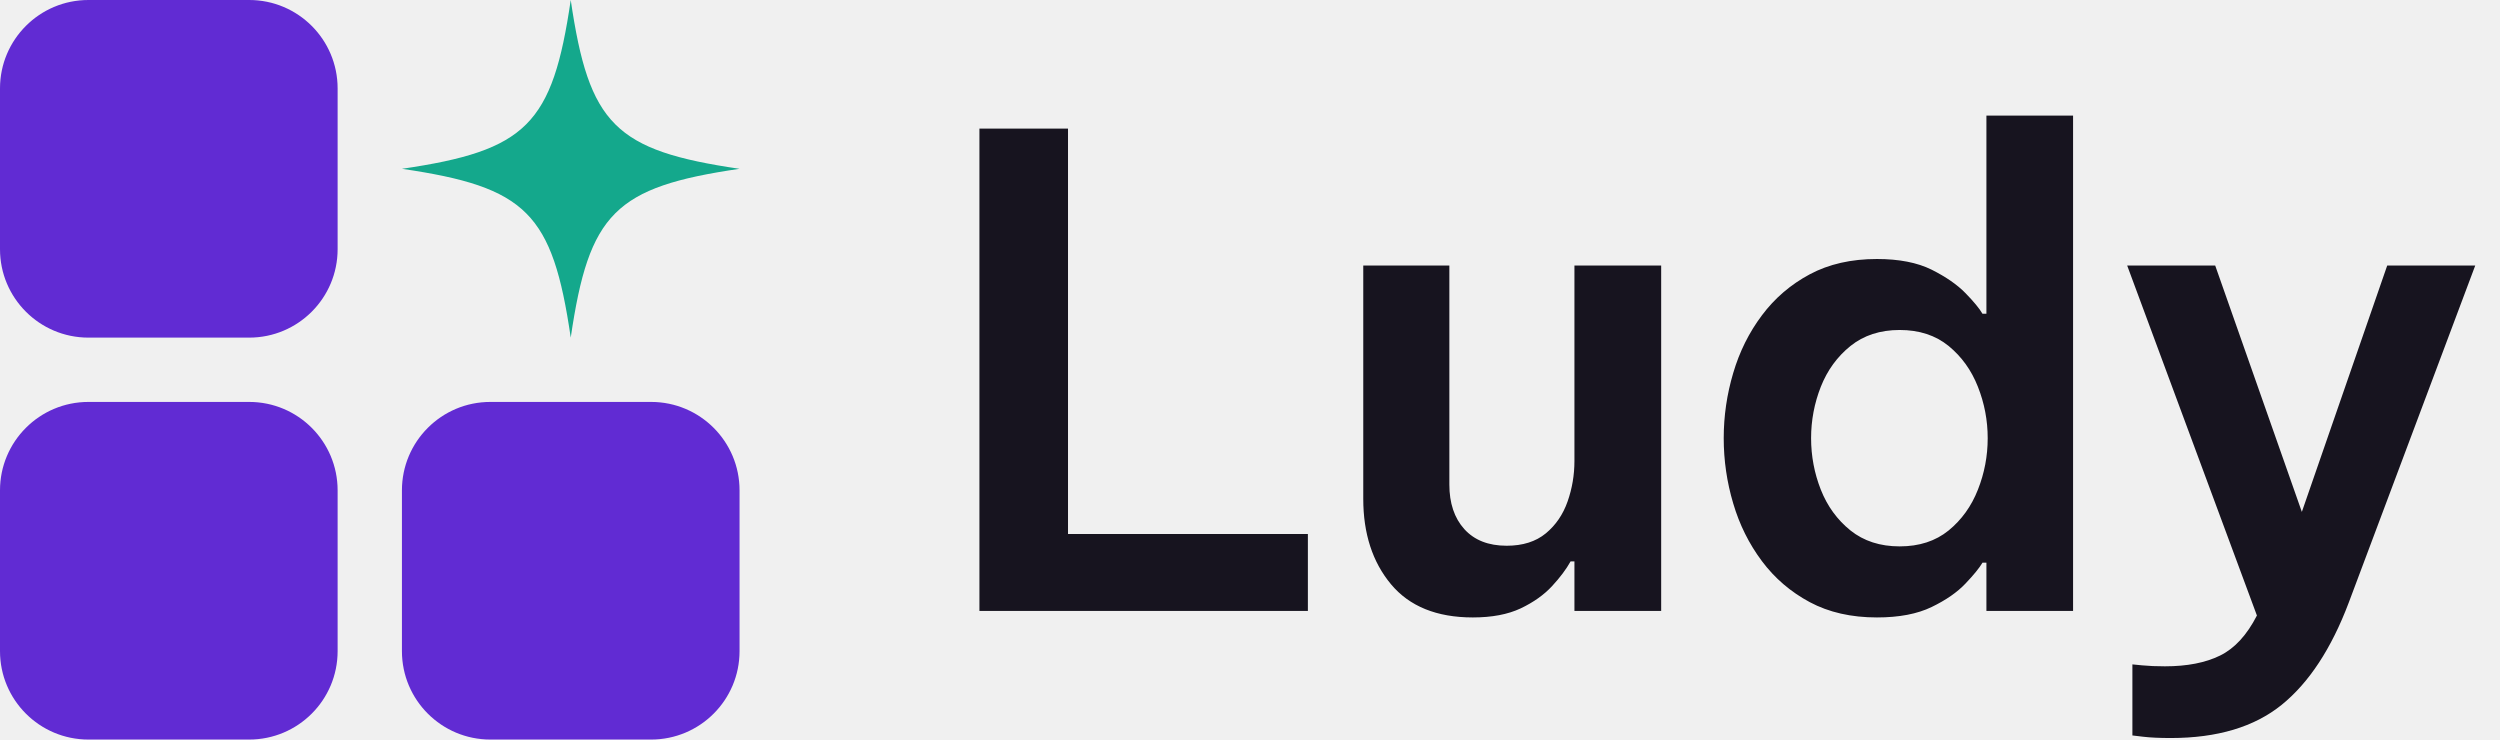
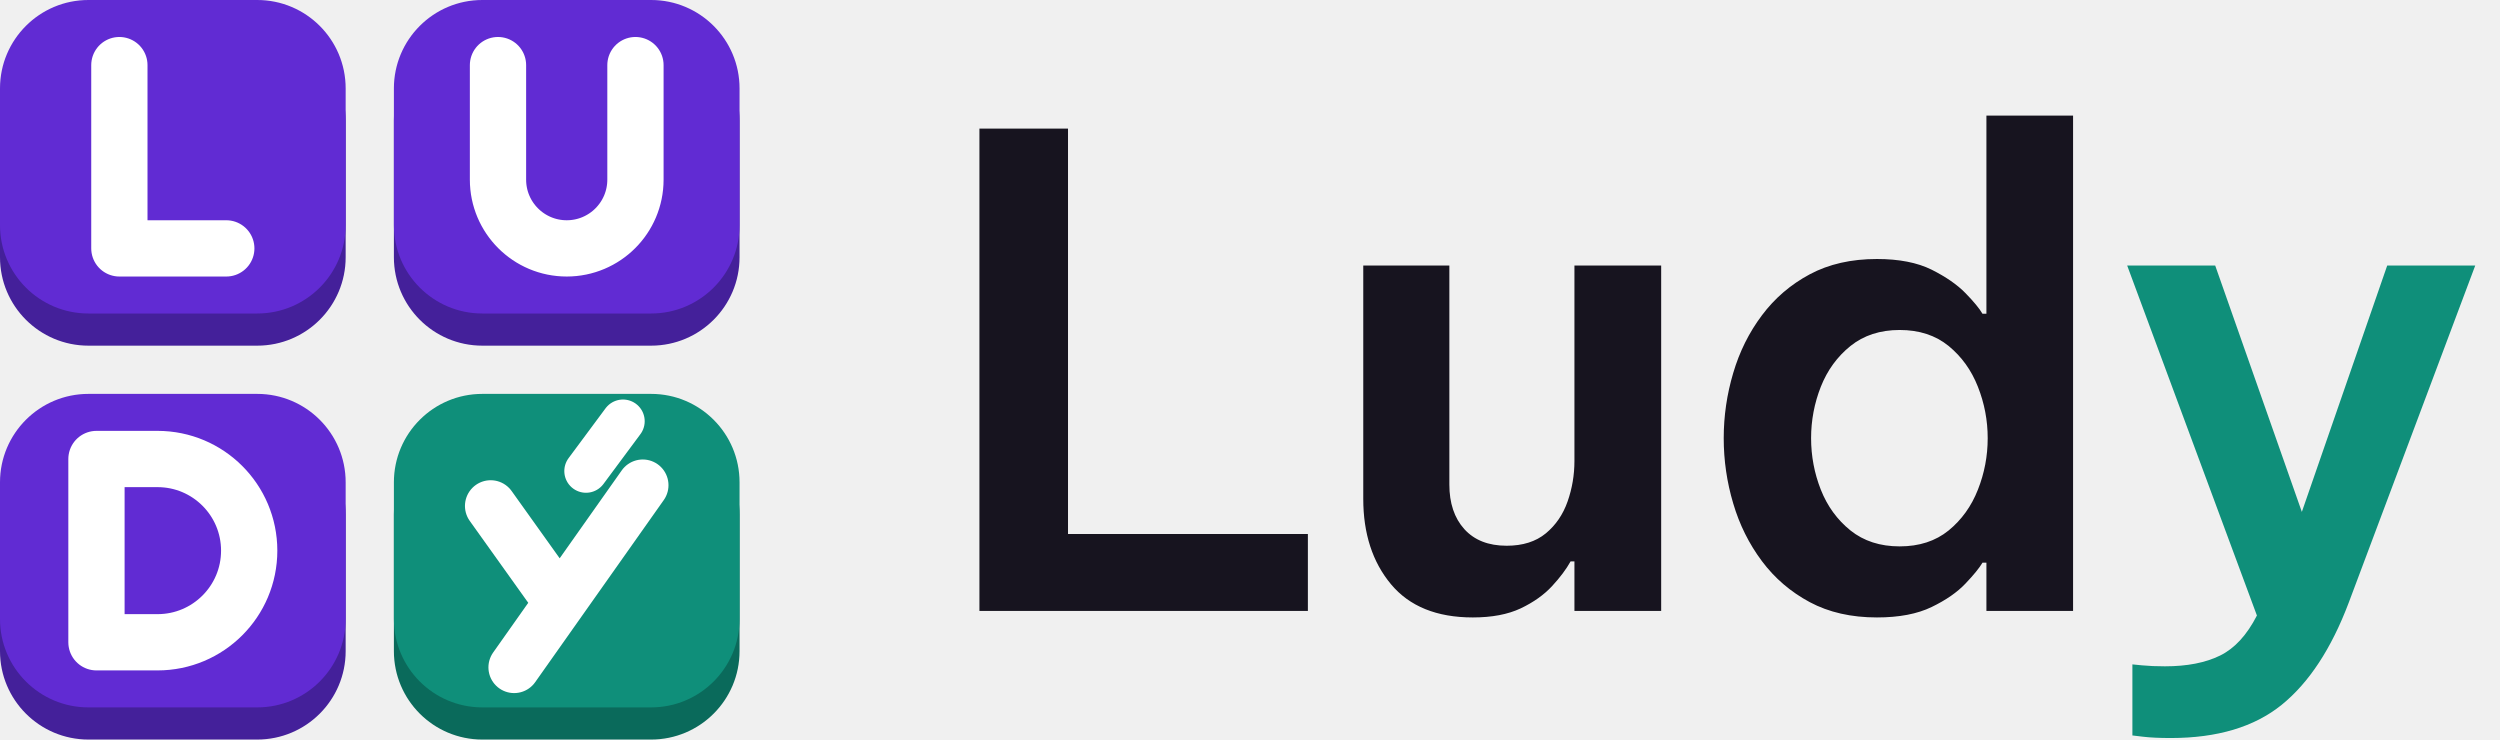
<svg xmlns="http://www.w3.org/2000/svg" viewBox="0 0 311 92" role="img" aria-label="Ludy">
-   <path fill="#612BD3" d="M0 11A11 11 0 0 1 11 0H31A11 11 0 0 1 42 11V31A11 11 0 0 1 31 42H11A11 11 0 0 1 0 31ZM0 61A11 11 0 0 1 11 50H31A11 11 0 0 1 42 61V81A11 11 0 0 1 31 92H11A11 11 0 0 1 0 81ZM50 61A11 11 0 0 1 61 50H81A11 11 0 0 1 92 61V81A11 11 0 0 1 81 92H61A11 11 0 0 1 50 81Z" />
-   <path fill="#14A88C" d="M71 0C73.27 15.5 76.5 18.73 92 21C76.5 23.27 73.27 26.5 71 42C68.73 26.5 65.5 23.27 50 21C65.5 18.73 68.73 15.5 71 0Z" />
-   <path fill="#17141F" d="M162.70 76L121.84 76L121.84 16L132.86 16L132.86 66.43L162.70 66.43L162.70 76ZM183.22 76.81L183.22 76.81Q176.49 76.81 173.04 72.68Q169.59 68.54 169.59 62.05L169.59 62.05L169.59 33.03L180.30 33.03L180.30 60.27Q180.30 63.76 182.16 65.82Q184.03 67.89 187.43 67.89L187.43 67.89Q190.43 67.89 192.30 66.35Q194.16 64.81 195.01 62.38Q195.86 59.95 195.86 57.35L195.86 57.35L195.86 33.03L206.65 33.03L206.65 76L195.86 76L195.86 69.84L195.38 69.84Q194.57 71.30 193.07 72.92Q191.57 74.54 189.18 75.68Q186.78 76.81 183.22 76.81ZM233.49 76.81L233.49 76.81Q228.70 76.81 225.14 74.91Q221.57 73 219.18 69.80Q216.78 66.59 215.61 62.62Q214.43 58.65 214.43 54.51L214.43 54.51Q214.43 50.38 215.61 46.41Q216.78 42.43 219.18 39.23Q221.57 36.03 225.14 34.12Q228.70 32.22 233.49 32.22L233.49 32.22Q237.62 32.22 240.30 33.55Q242.97 34.89 244.51 36.47Q246.05 38.05 246.62 39.03L246.62 39.03L247.11 39.03L247.11 14.38L257.89 14.38L257.89 76L247.11 76L247.11 70L246.62 70Q246.05 70.97 244.51 72.59Q242.97 74.22 240.30 75.51Q237.62 76.81 233.49 76.81ZM236.32 67.97L236.32 67.97Q239.97 67.97 242.41 65.99Q244.84 64 246.05 60.92Q247.27 57.84 247.27 54.51L247.27 54.51Q247.27 51.19 246.05 48.11Q244.84 45.03 242.41 43.04Q239.97 41.05 236.32 41.05L236.32 41.05Q232.68 41.05 230.20 43.04Q227.73 45.03 226.51 48.11Q225.30 51.19 225.30 54.51L225.30 54.51Q225.30 57.84 226.51 60.92Q227.73 64 230.20 65.99Q232.68 67.97 236.32 67.97ZM270.05 91.81L270.05 91.81Q267.95 91.81 266.61 91.65Q265.27 91.49 265.27 91.49L265.27 91.49L265.27 82.65Q265.27 82.65 266.49 82.77Q267.70 82.89 269.32 82.89L269.32 82.89Q273.46 82.89 276.18 81.55Q278.89 80.22 280.76 76.57L280.76 76.57L264.62 33.03L275.57 33.03L286.35 63.68L296.97 33.03L307.92 33.03L292.19 74.95Q288.95 83.54 283.84 87.68Q278.73 91.81 270.05 91.81Z" />
+   <path fill="#44209A" d="M0 15A11 11 0 0 1 11 4H32A11 11 0 0 1 43 15V32A11 11 0 0 1 32 43H11A11 11 0 0 1 0 32ZM49 15A11 11 0 0 1 60 4H81A11 11 0 0 1 92 15V32A11 11 0 0 1 81 43H60A11 11 0 0 1 49 32ZM0 64A11 11 0 0 1 11 53H32A11 11 0 0 1 43 64V81A11 11 0 0 1 32 92H11A11 11 0 0 1 0 81Z" />
+   <path fill="#0A6A5B" d="M49 64A11 11 0 0 1 60 53H81A11 11 0 0 1 92 64V81A11 11 0 0 1 81 92H60A11 11 0 0 1 49 81Z" />
+   <path fill="#612BD3" d="M0 11A11 11 0 0 1 11 0H32A11 11 0 0 1 43 11V28A11 11 0 0 1 32 39H11A11 11 0 0 1 0 28ZM49 11A11 11 0 0 1 60 0H81A11 11 0 0 1 92 11V28A11 11 0 0 1 81 39H60A11 11 0 0 1 49 28ZM0 60A11 11 0 0 1 11 49H32A11 11 0 0 1 43 60V77A11 11 0 0 1 32 88H11A11 11 0 0 1 0 77Z" />
+   <path fill="#0F8F7A" d="M49 60A11 11 0 0 1 60 49H81A11 11 0 0 1 92 60V77A11 11 0 0 1 81 88H60A11 11 0 0 1 49 77Z" />
+   <path fill="none" stroke="#FFFFFF" stroke-width="7" stroke-linecap="round" stroke-linejoin="round" d="M14.85 8.1V30.9H28.15M61.95 8.1V22.35A8.55 8.55 0 0 0 79.05 22.35V8.1M12 57.1H19.6A11.4 11.4 0 0 1 19.6 79.9H12Z" />
+   <path fill="none" stroke="#FFFFFF" stroke-width="6.4" stroke-linecap="round" stroke-linejoin="round" d="M61.04 62.94L69.64 74.98M79.96 60.36L63.96 83.02" />
+   <path fill="none" stroke="#FFFFFF" stroke-width="5.4" stroke-linecap="round" stroke-linejoin="round" d="M72.9 58.6L77.5 52.4" />
+   <path fill="#17141F" d="M162.70 76L121.84 76L121.84 16L132.86 16L132.86 66.43L162.70 66.43L162.70 76ZM183.22 76.81L183.22 76.81Q176.49 76.81 173.04 72.68Q169.59 68.54 169.59 62.05L169.59 62.05L169.59 33.03L180.30 33.03L180.30 60.27Q180.30 63.76 182.16 65.82Q184.03 67.89 187.43 67.89L187.43 67.89Q190.43 67.89 192.30 66.35Q194.16 64.81 195.01 62.38Q195.86 59.95 195.86 57.35L195.86 57.35L195.86 33.03L206.65 33.03L206.65 76L195.86 76L195.86 69.84L195.38 69.84Q194.57 71.30 193.07 72.92Q191.57 74.54 189.18 75.68Q186.78 76.81 183.22 76.81ZM233.49 76.81L233.49 76.81Q228.70 76.81 225.14 74.91Q221.57 73 219.18 69.80Q216.78 66.59 215.61 62.62Q214.43 58.65 214.43 54.51L214.43 54.51Q214.43 50.38 215.61 46.41Q216.78 42.43 219.18 39.23Q221.57 36.03 225.14 34.12Q228.70 32.22 233.49 32.22L233.49 32.22Q237.62 32.22 240.30 33.55Q242.97 34.89 244.51 36.47Q246.05 38.05 246.62 39.03L246.62 39.03L247.11 39.03L247.11 14.38L257.89 14.38L257.89 76L247.11 76L247.11 70L246.62 70Q246.05 70.97 244.51 72.59Q242.97 74.22 240.30 75.51Q237.62 76.81 233.49 76.81ZM236.32 67.97L236.32 67.97Q239.97 67.97 242.41 65.99Q244.84 64 246.05 60.92Q247.27 57.84 247.27 54.51L247.27 54.51Q247.27 51.19 246.05 48.11Q244.84 45.03 242.41 43.04Q239.97 41.05 236.32 41.05L236.32 41.05Q232.68 41.05 230.20 43.04Q227.73 45.03 226.51 48.11Q225.30 51.19 225.30 54.51L225.30 54.51Q225.30 57.84 226.51 60.92Q227.73 64 230.20 65.99Q232.68 67.97 236.32 67.97Z" />
+   <path fill="#0F8F7A" d="M270.05 91.81L270.05 91.81Q267.95 91.81 266.61 91.65Q265.27 91.49 265.27 91.49L265.27 91.49L265.27 82.65Q265.27 82.65 266.49 82.77Q267.70 82.89 269.32 82.89L269.32 82.89Q273.46 82.89 276.18 81.55Q278.89 80.22 280.76 76.57L280.76 76.57L264.62 33.03L275.57 33.03L286.35 63.68L296.97 33.03L307.92 33.03L292.19 74.95Q288.95 83.54 283.84 87.68Q278.73 91.81 270.05 91.81Z" />
</svg>
